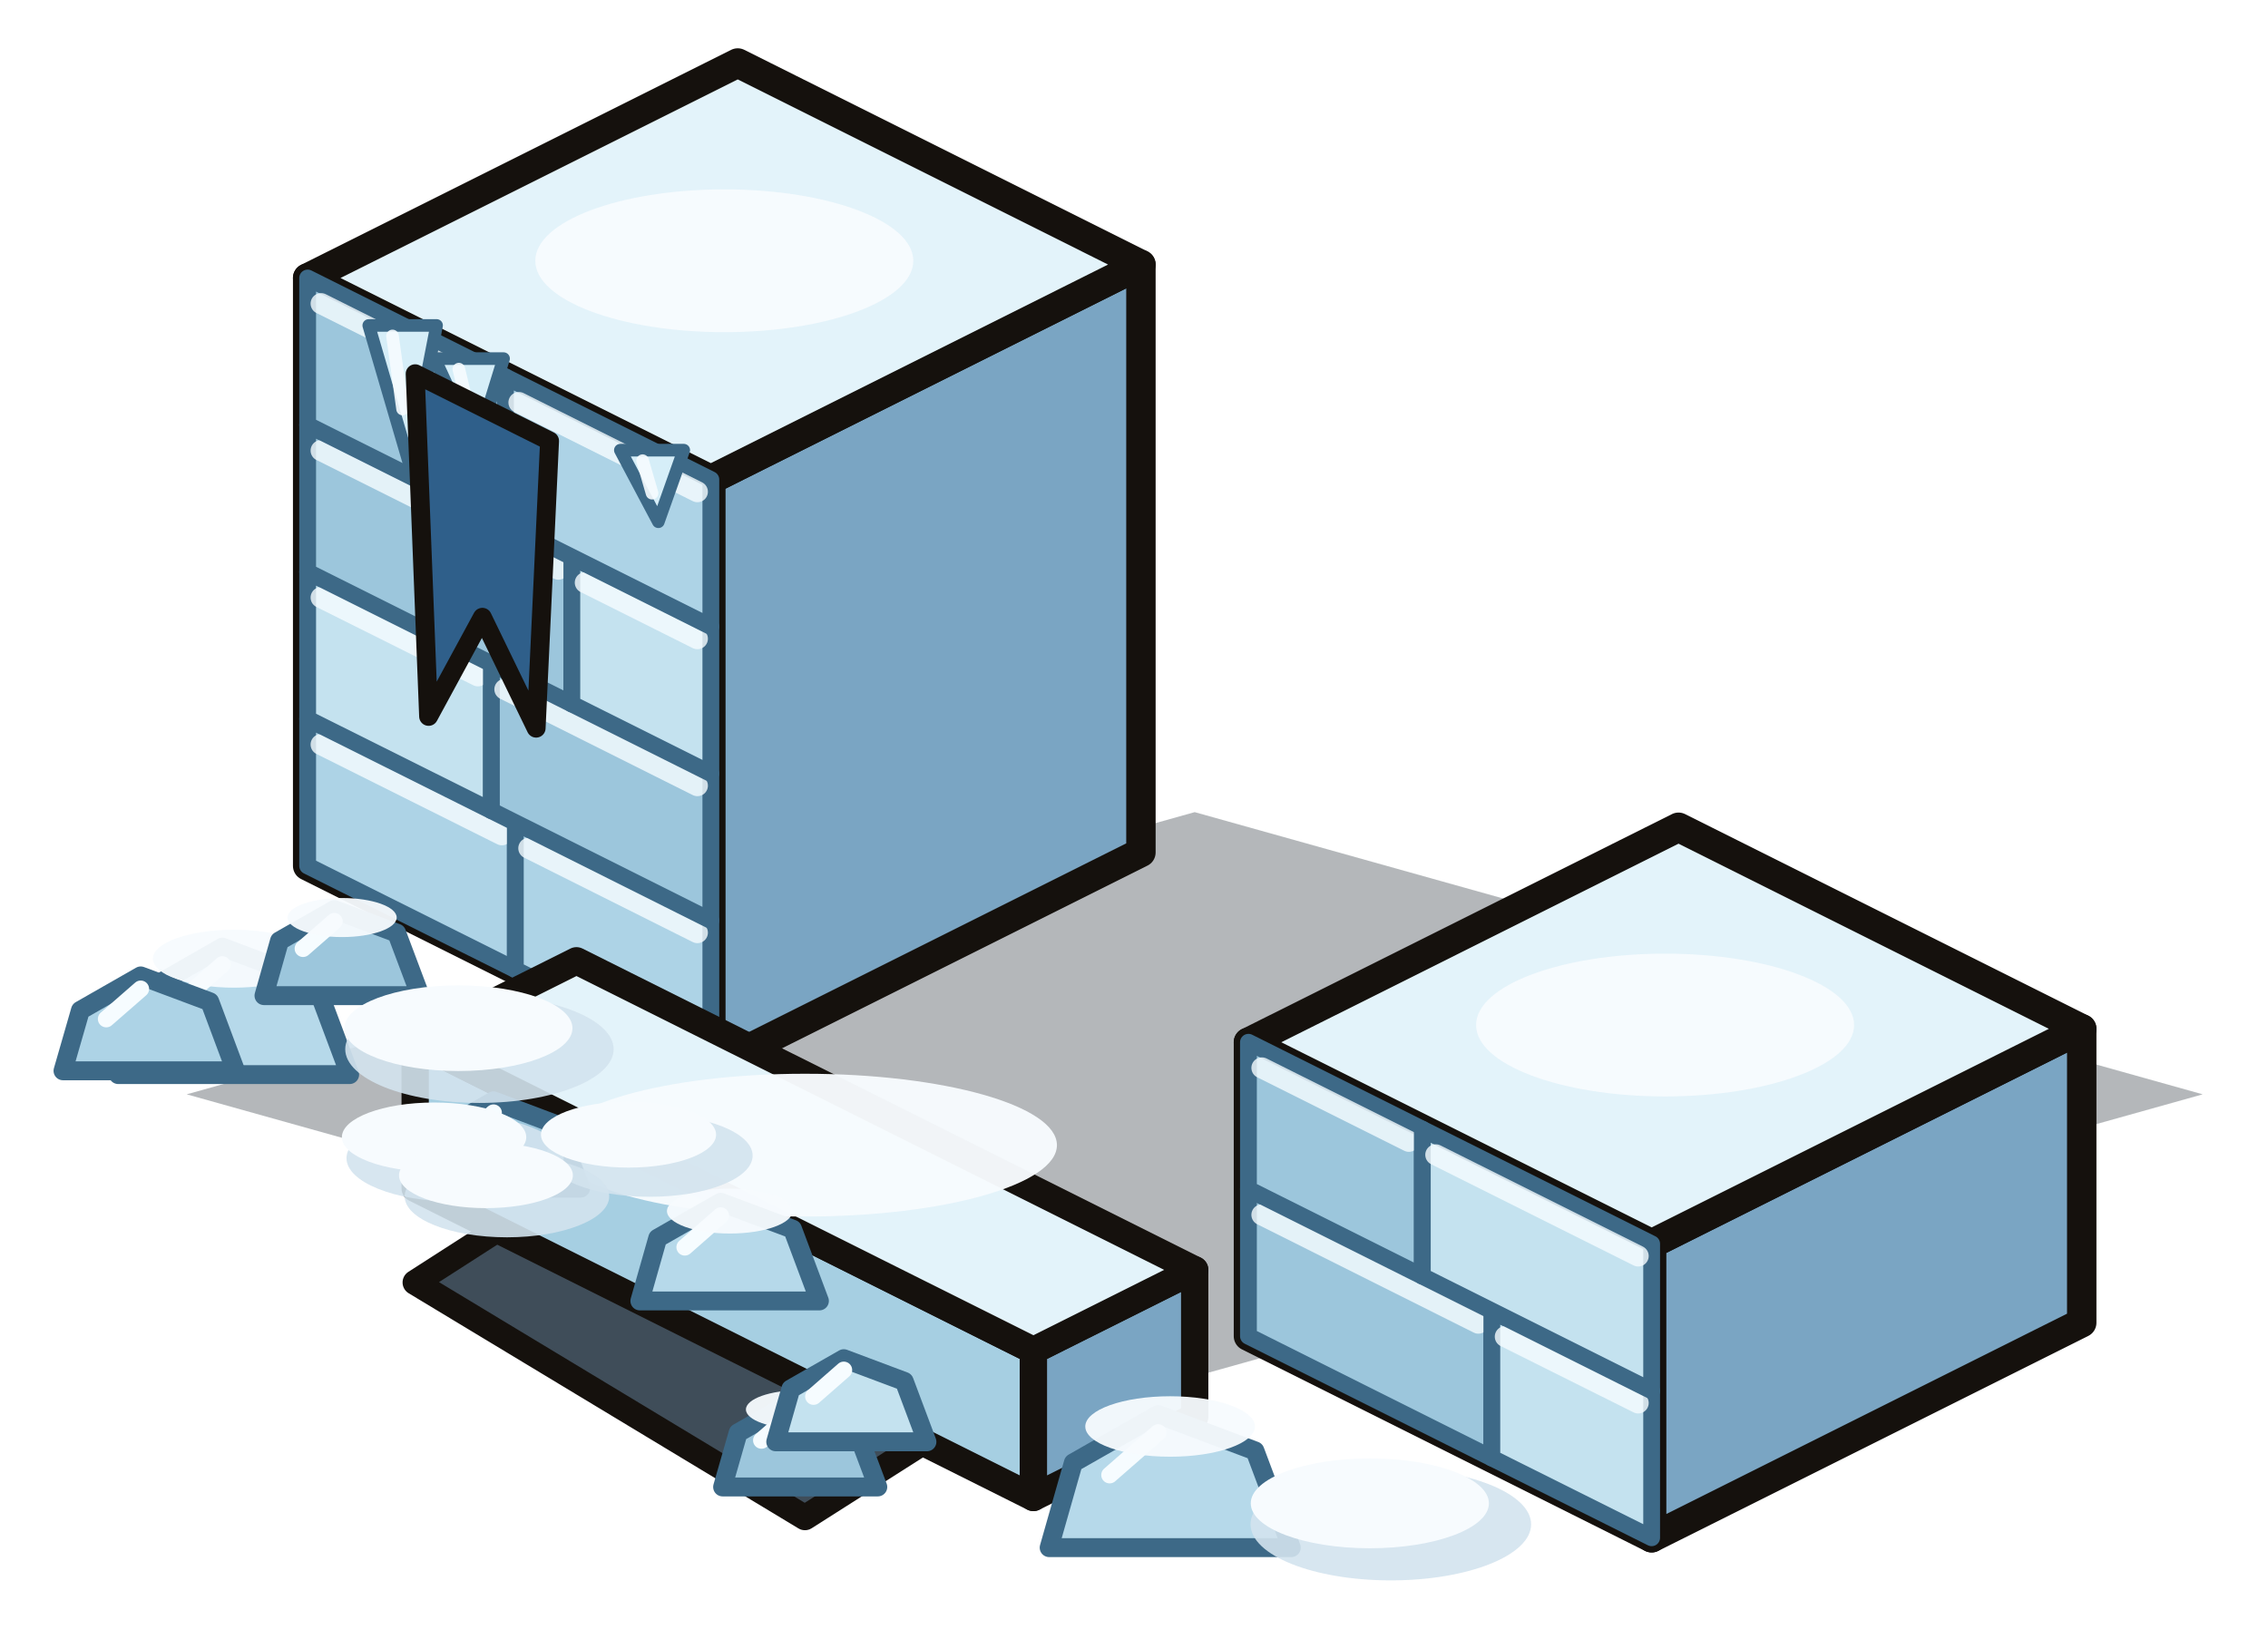
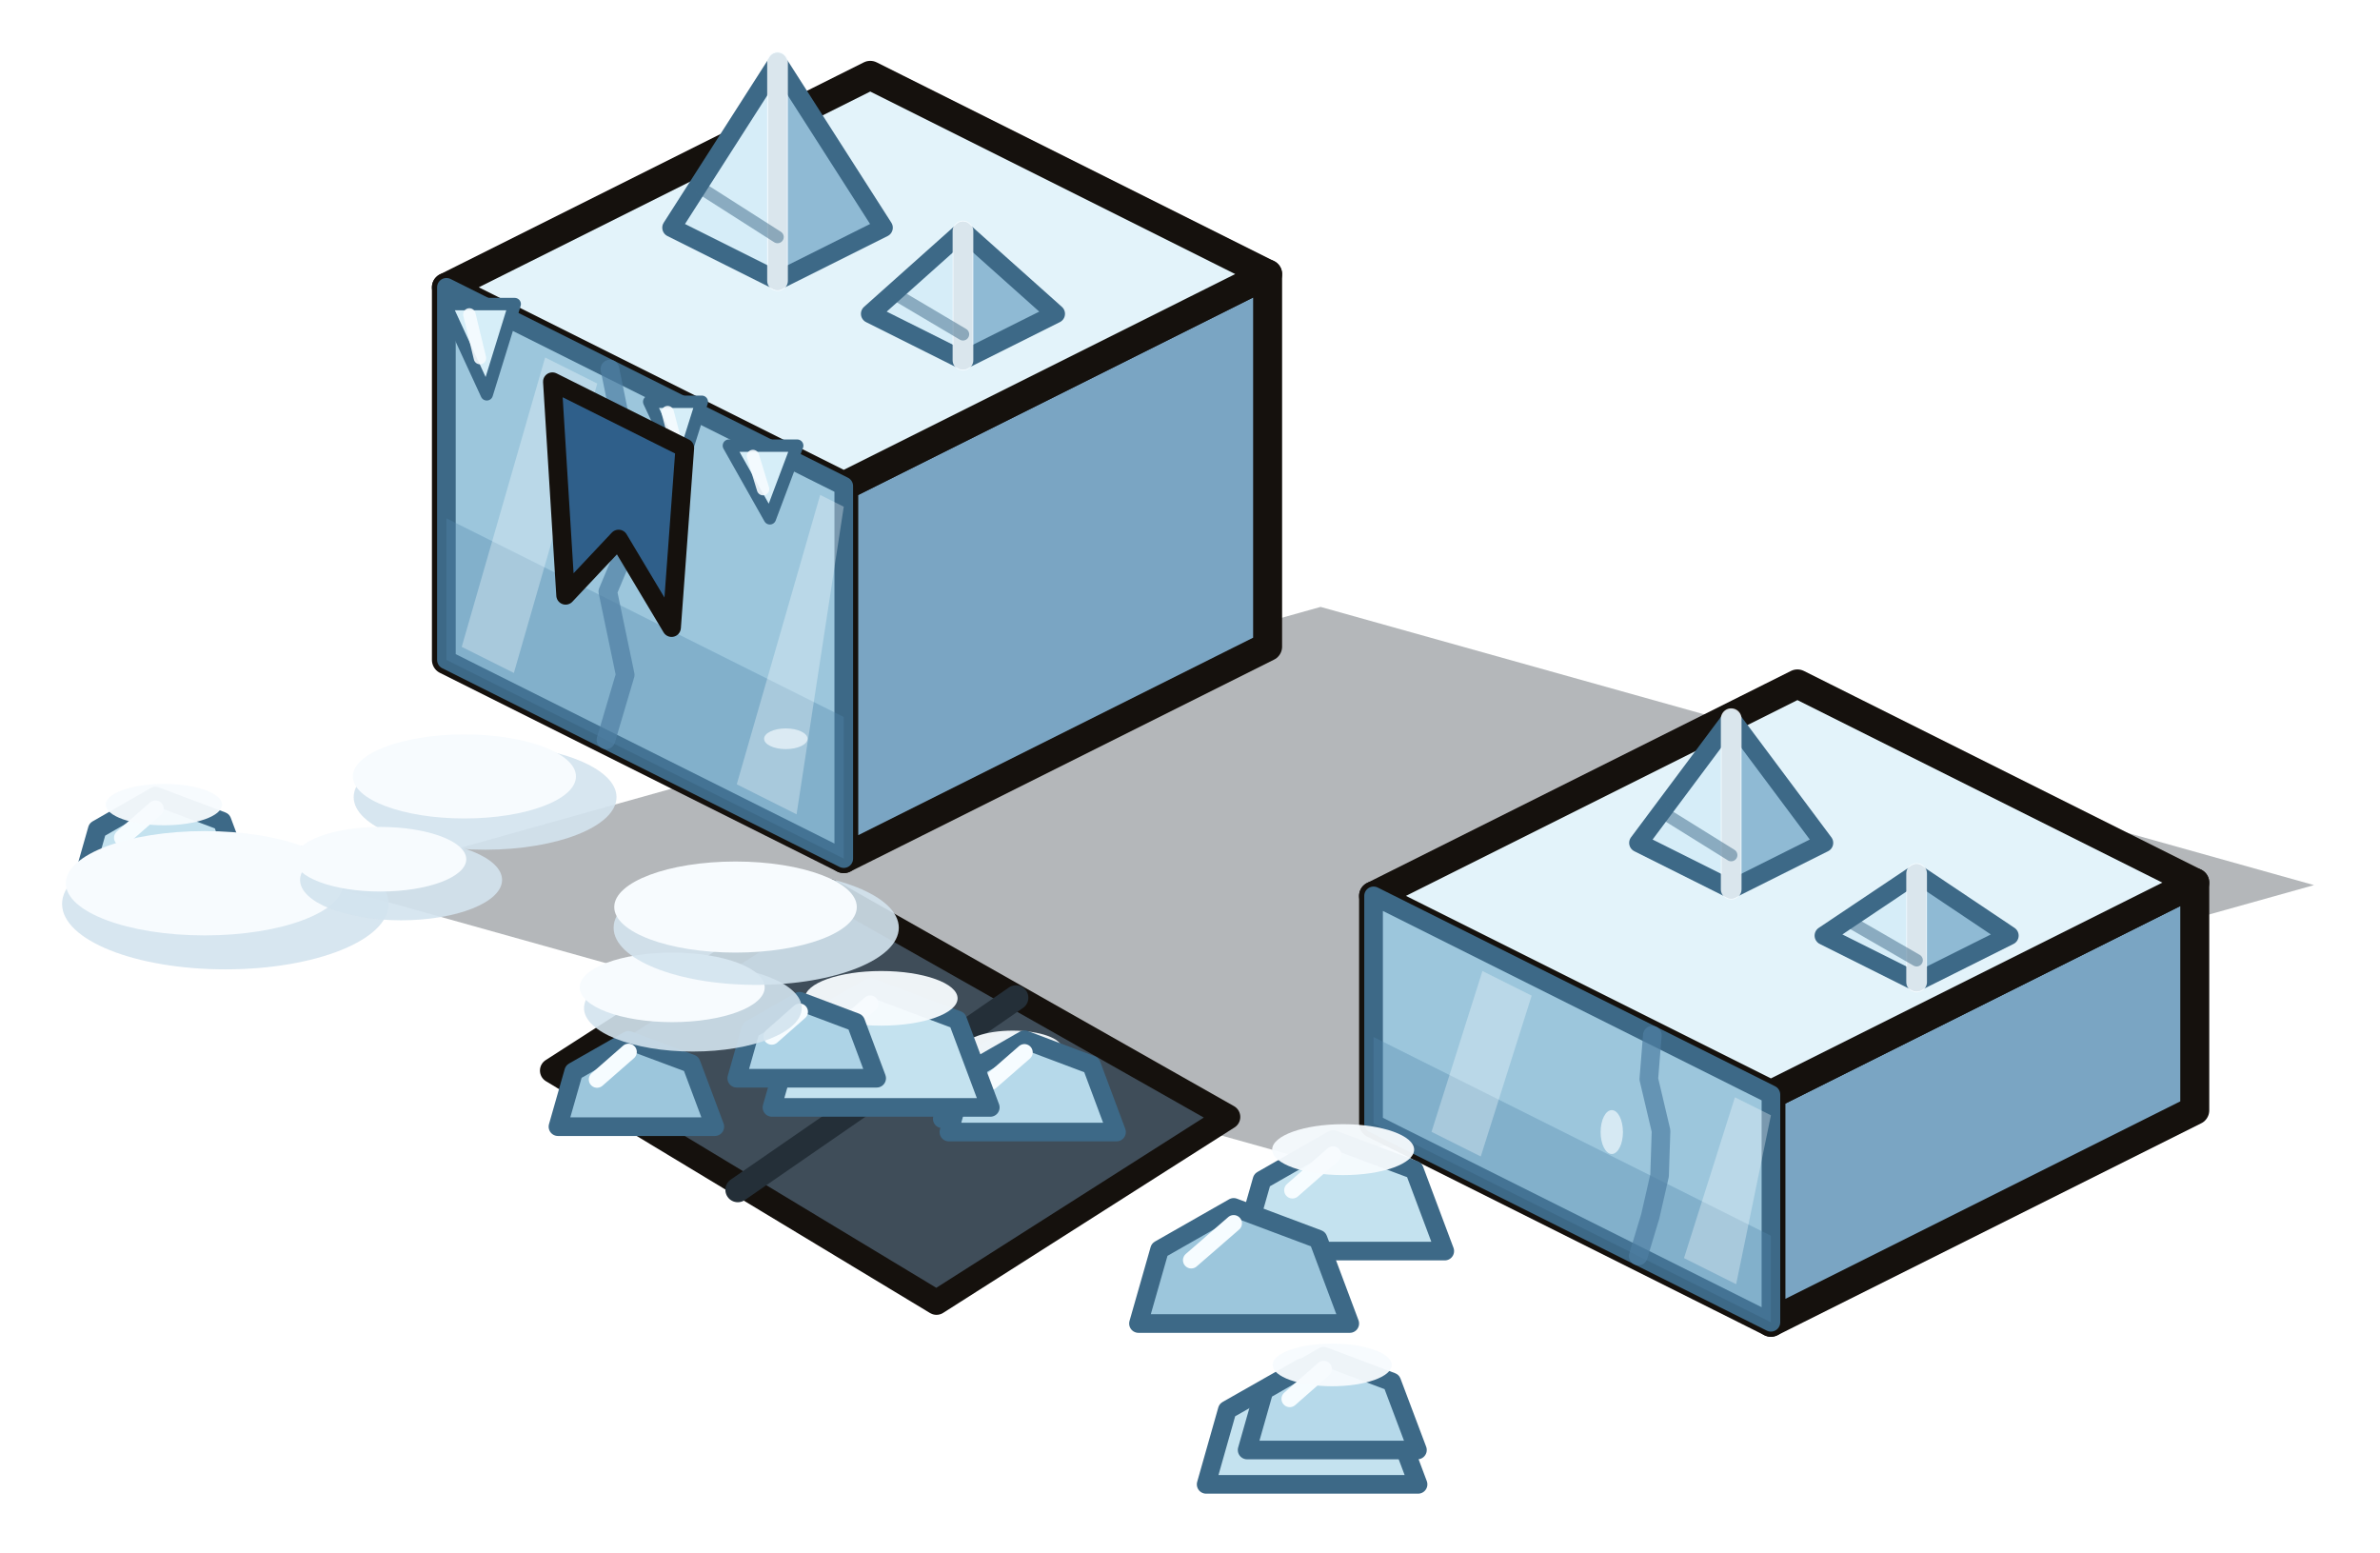
- <svg xmlns="http://www.w3.org/2000/svg" width="216" height="157" viewBox="-56.89 -52.12 108 78.5">
+ <svg xmlns="http://www.w3.org/2000/svg" width="230" height="150" viewBox="-63.81 -42.76 115 75">
  <polygon points="0,-13.44 48,0 0,13.44 -48,0" fill="#27323a" opacity="0.35" />
-   <polygon points="-42.24,-10.88 -23.04,-1.28 -23.04,-29.28 -42.24,-38.88" fill="#a6cfe2" stroke="#15110d" stroke-width="1.4" stroke-linejoin="round" />
-   <polygon points="-23.04,-1.28 -2.56,-11.52 -2.56,-39.52 -23.04,-29.28" fill="#7aa5c3" stroke="#15110d" stroke-width="1.4" stroke-linejoin="round" />
-   <polygon points="-21.76,-49.12 -2.56,-39.52 -23.04,-29.28 -42.24,-38.88" fill="#e3f3fa" stroke="#15110d" stroke-width="1.4" stroke-linejoin="round" />
-   <polygon points="-42.24,-10.88 -32.35,-5.94 -32.35,-12.94 -42.24,-17.88" fill="#add3e6" stroke="#3d6987" stroke-width="0.8" stroke-linejoin="round" />
-   <polyline points="-41.6,-16.66 -32.99,-12.36" fill="none" stroke="#f6fcff" stroke-width="1.0" stroke-linecap="round" stroke-linejoin="round" opacity="0.8" />
-   <polygon points="-32.35,-5.94 -23.04,-1.28 -23.04,-8.28 -32.35,-12.94" fill="#add3e6" stroke="#3d6987" stroke-width="0.8" stroke-linejoin="round" />
-   <polyline points="-31.71,-11.72 -23.68,-7.7" fill="none" stroke="#f6fcff" stroke-width="1.0" stroke-linecap="round" stroke-linejoin="round" opacity="0.8" />
-   <polygon points="-42.24,-17.88 -33.49,-13.51 -33.49,-20.51 -42.24,-24.88" fill="#c4e2ef" stroke="#3d6987" stroke-width="0.8" stroke-linejoin="round" />
-   <polyline points="-41.6,-23.66 -34.13,-19.93" fill="none" stroke="#f6fcff" stroke-width="1.0" stroke-linecap="round" stroke-linejoin="round" opacity="0.8" />
-   <polygon points="-33.49,-13.51 -23.04,-8.28 -23.04,-15.28 -33.49,-20.51" fill="#9cc6dc" stroke="#3d6987" stroke-width="0.8" stroke-linejoin="round" />
-   <polyline points="-32.85,-19.29 -23.68,-14.7" fill="none" stroke="#f6fcff" stroke-width="1.0" stroke-linecap="round" stroke-linejoin="round" opacity="0.8" />
-   <polygon points="-42.24,-24.88 -29.66,-18.59 -29.66,-25.59 -42.24,-31.88" fill="#9cc6dc" stroke="#3d6987" stroke-width="0.8" stroke-linejoin="round" />
-   <polyline points="-41.6,-30.66 -30.3,-25.01" fill="none" stroke="#f6fcff" stroke-width="1.0" stroke-linecap="round" stroke-linejoin="round" opacity="0.8" />
-   <polygon points="-29.66,-18.59 -23.04,-15.28 -23.04,-22.28 -29.66,-25.59" fill="#c4e2ef" stroke="#3d6987" stroke-width="0.8" stroke-linejoin="round" />
-   <polyline points="-29.02,-24.37 -23.68,-21.7" fill="none" stroke="#f6fcff" stroke-width="1.0" stroke-linecap="round" stroke-linejoin="round" opacity="0.8" />
-   <polygon points="-42.24,-31.88 -32.82,-27.17 -32.82,-34.17 -42.24,-38.88" fill="#9cc6dc" stroke="#3d6987" stroke-width="0.8" stroke-linejoin="round" />
-   <polyline points="-41.6,-37.66 -33.46,-33.59" fill="none" stroke="#f6fcff" stroke-width="1.0" stroke-linecap="round" stroke-linejoin="round" opacity="0.8" />
-   <polygon points="-32.82,-27.17 -23.04,-22.28 -23.04,-29.28 -32.82,-34.17" fill="#add3e6" stroke="#3d6987" stroke-width="0.8" stroke-linejoin="round" />
-   <polyline points="-32.18,-32.95 -23.68,-28.7" fill="none" stroke="#f6fcff" stroke-width="1.0" stroke-linecap="round" stroke-linejoin="round" opacity="0.8" />
-   <ellipse cx="-22.4" cy="-39.7" rx="9" ry="3.4" fill="#f7fbfe" opacity="0.97" />
-   <polygon points="-39.33,-36.62 -36.1,-36.62 -37.39,-29.99" fill="#d6eef8" stroke="#3d6987" stroke-width="0.6" stroke-linejoin="round" />
-   <polyline points="-38.2,-36.12 -37.72,-32.64" fill="none" stroke="#f6fcff" stroke-width="0.6" stroke-linecap="round" stroke-linejoin="round" opacity="0.9" />
-   <polygon points="-36.19,-35.04 -32.91,-35.04 -34.22,-30.79" fill="#d6eef8" stroke="#3d6987" stroke-width="0.6" stroke-linejoin="round" />
-   <polyline points="-35.04,-34.54 -34.55,-32.49" fill="none" stroke="#f6fcff" stroke-width="0.6" stroke-linecap="round" stroke-linejoin="round" opacity="0.9" />
-   <polygon points="-27.35,-30.68 -24.33,-30.68 -25.54,-27.27" fill="#d6eef8" stroke="#3d6987" stroke-width="0.6" stroke-linejoin="round" />
-   <polyline points="-26.29,-30.18 -25.84,-28.63" fill="none" stroke="#f6fcff" stroke-width="0.6" stroke-linecap="round" stroke-linejoin="round" opacity="0.9" />
-   <polygon points="2.56,11.52 21.76,21.12 21.76,7.12 2.56,-2.48" fill="#a6cfe2" stroke="#15110d" stroke-width="1.4" stroke-linejoin="round" />
-   <polygon points="21.76,21.12 42.24,10.88 42.24,-3.12 21.76,7.12" fill="#7aa5c3" stroke="#15110d" stroke-width="1.4" stroke-linejoin="round" />
-   <polygon points="23.04,-12.72 42.24,-3.12 21.76,7.12 2.56,-2.48" fill="#e3f3fa" stroke="#15110d" stroke-width="1.4" stroke-linejoin="round" />
-   <polygon points="2.56,11.52 14.15,17.32 14.15,10.32 2.56,4.52" fill="#9cc6dc" stroke="#3d6987" stroke-width="0.8" stroke-linejoin="round" />
-   <polyline points="3.2,5.74 13.51,10.9" fill="none" stroke="#f6fcff" stroke-width="1.0" stroke-linecap="round" stroke-linejoin="round" opacity="0.8" />
-   <polygon points="14.15,17.32 21.76,21.12 21.76,14.12 14.15,10.32" fill="#c4e2ef" stroke="#3d6987" stroke-width="0.8" stroke-linejoin="round" />
-   <polyline points="14.79,11.54 21.12,14.7" fill="none" stroke="#f6fcff" stroke-width="1.0" stroke-linecap="round" stroke-linejoin="round" opacity="0.8" />
-   <polygon points="2.56,4.52 10.84,8.66 10.84,1.66 2.56,-2.48" fill="#9cc6dc" stroke="#3d6987" stroke-width="0.8" stroke-linejoin="round" />
-   <polyline points="3.2,-1.26 10.2,2.24" fill="none" stroke="#f6fcff" stroke-width="1.0" stroke-linecap="round" stroke-linejoin="round" opacity="0.8" />
-   <polygon points="10.84,8.66 21.76,14.12 21.76,7.12 10.84,1.66" fill="#c4e2ef" stroke="#3d6987" stroke-width="0.8" stroke-linejoin="round" />
-   <polyline points="11.48,2.88 21.12,7.7" fill="none" stroke="#f6fcff" stroke-width="1.0" stroke-linecap="round" stroke-linejoin="round" opacity="0.8" />
-   <ellipse cx="22.4" cy="-3.3" rx="9" ry="3.4" fill="#f7fbfe" opacity="0.97" />
+   <polygon points="-42.24,-10.88 -23.04,-1.28 -23.04,-19.28 -42.24,-28.88" fill="#a6cfe2" stroke="#15110d" stroke-width="1.4" stroke-linejoin="round" />
+   <polygon points="-23.04,-1.28 -2.56,-11.52 -2.56,-29.52 -23.04,-19.28" fill="#7aa5c3" stroke="#15110d" stroke-width="1.4" stroke-linejoin="round" />
+   <polygon points="-21.76,-39.12 -2.56,-29.52 -23.04,-19.28 -42.24,-28.88" fill="#e3f3fa" stroke="#15110d" stroke-width="1.4" stroke-linejoin="round" />
+   <polygon points="-42.24,-10.88 -23.04,-1.28 -23.04,-19.28 -42.24,-28.88" fill="#9cc6dc" stroke="#3d6987" stroke-width="0.9" stroke-linejoin="round" />
+   <polygon points="-42.24,-10.88 -23.04,-1.28 -23.04,-8.12 -42.24,-17.72" fill="#4f86ad" opacity="0.35" />
+   <polygon points="-37.47,-25.49 -34.95,-24.23 -38.98,-10.25 -41.5,-11.51" fill="#f6fcff" opacity="0.33" />
+   <polygon points="-24.18,-18.85 -23.04,-18.28 -25.32,-3.42 -28.21,-4.87" fill="#f6fcff" opacity="0.33" />
+   <polyline points="-34.53,-7.02 -33.6,-10.16 -34.44,-14.18 -33.19,-17.15 -33.52,-20.92 -34.34,-24.93" fill="none" stroke="#4f7fa3" stroke-width="0.9" stroke-linecap="round" stroke-linejoin="round" opacity="0.7" />
+   <ellipse cx="-25.84" cy="-7.07" rx="1.05" ry="0.5" fill="#f6fcff" opacity="0.65" />
+   <polygon points="-31.36,-31.76 -26.24,-29.2 -26.24,-39.76" fill="#d6edf8" stroke="#3d6987" stroke-width="0.9" stroke-linejoin="round" />
+   <polygon points="-26.24,-29.2 -21.12,-31.76 -26.24,-39.76" fill="#8fbad4" stroke="#3d6987" stroke-width="0.9" stroke-linejoin="round" />
+   <polyline points="-26.24,-29.2 -26.24,-39.76" fill="none" stroke="#f6fcff" stroke-width="1.0" stroke-linecap="round" stroke-linejoin="round" opacity="0.85" />
+   <polyline points="-30.08,-33.76 -26.24,-31.31" fill="none" stroke="#3d6987" stroke-width="0.6" stroke-linecap="round" stroke-linejoin="round" opacity="0.5" />
+   <polygon points="-21.76,-27.6 -17.28,-25.36 -17.28,-31.6" fill="#d6edf8" stroke="#3d6987" stroke-width="0.9" stroke-linejoin="round" />
+   <polygon points="-17.28,-25.36 -12.8,-27.6 -17.28,-31.6" fill="#8fbad4" stroke="#3d6987" stroke-width="0.9" stroke-linejoin="round" />
+   <polyline points="-17.28,-25.36 -17.28,-31.6" fill="none" stroke="#f6fcff" stroke-width="1.0" stroke-linecap="round" stroke-linejoin="round" opacity="0.85" />
+   <polyline points="-20.64,-28.6 -17.28,-26.61" fill="none" stroke="#3d6987" stroke-width="0.6" stroke-linecap="round" stroke-linejoin="round" opacity="0.5" />
+   <polygon points="-42.3,-28.07 -38.94,-28.07 -40.29,-23.71" fill="#d6eef8" stroke="#3d6987" stroke-width="0.6" stroke-linejoin="round" />
+   <polyline points="-41.13,-27.57 -40.62,-25.46" fill="none" stroke="#f6fcff" stroke-width="0.6" stroke-linecap="round" stroke-linejoin="round" opacity="0.9" />
+   <polygon points="-32.44,-23.35 -29.9,-23.35 -30.92,-20.12" fill="#d6eef8" stroke="#3d6987" stroke-width="0.6" stroke-linejoin="round" />
+   <polyline points="-31.55,-22.85 -31.17,-21.41" fill="none" stroke="#f6fcff" stroke-width="0.6" stroke-linecap="round" stroke-linejoin="round" opacity="0.9" />
+   <polygon points="-28.59,-21.23 -25.29,-21.23 -26.61,-17.72" fill="#d6eef8" stroke="#3d6987" stroke-width="0.6" stroke-linejoin="round" />
+   <polyline points="-27.43,-20.73 -26.94,-19.13" fill="none" stroke="#f6fcff" stroke-width="0.6" stroke-linecap="round" stroke-linejoin="round" opacity="0.9" />
+   <polygon points="2.56,11.52 21.76,21.12 21.76,10.12 2.56,0.52" fill="#a6cfe2" stroke="#15110d" stroke-width="1.4" stroke-linejoin="round" />
+   <polygon points="21.76,21.12 42.24,10.88 42.24,-0.12 21.76,10.12" fill="#7aa5c3" stroke="#15110d" stroke-width="1.4" stroke-linejoin="round" />
+   <polygon points="23.04,-9.72 42.24,-0.12 21.76,10.12 2.56,0.52" fill="#e3f3fa" stroke="#15110d" stroke-width="1.4" stroke-linejoin="round" />
+   <polygon points="2.56,11.52 21.76,21.12 21.76,10.12 2.56,0.52" fill="#9cc6dc" stroke="#3d6987" stroke-width="0.9" stroke-linejoin="round" />
+   <polygon points="2.56,11.52 21.76,21.12 21.76,16.94 2.56,7.34" fill="#4f86ad" opacity="0.35" />
+   <polygon points="7.82,4.15 10.2,5.34 7.74,13.11 5.36,11.92" fill="#f6fcff" opacity="0.33" />
+   <polygon points="20.02,10.25 21.76,11.12 20.08,19.28 17.56,18.02" fill="#f6fcff" opacity="0.33" />
+   <polyline points="15.35,17.92 15.93,16 16.38,14.03 16.45,11.87 15.86,9.37 16.03,7.25" fill="none" stroke="#4f7fa3" stroke-width="0.9" stroke-linecap="round" stroke-linejoin="round" opacity="0.7" />
+   <ellipse cx="14.07" cy="11.93" rx="0.54" ry="1.06" fill="#f6fcff" opacity="0.65" />
+   <polygon points="15.36,-2.04 19.84,0.2 19.84,-8.04" fill="#d6edf8" stroke="#3d6987" stroke-width="0.9" stroke-linejoin="round" />
+   <polygon points="19.84,0.2 24.32,-2.04 19.84,-8.04" fill="#8fbad4" stroke="#3d6987" stroke-width="0.9" stroke-linejoin="round" />
+   <polyline points="19.84,0.2 19.84,-8.04" fill="none" stroke="#f6fcff" stroke-width="1.0" stroke-linecap="round" stroke-linejoin="round" opacity="0.85" />
+   <polyline points="16.48,-3.54 19.84,-1.45" fill="none" stroke="#3d6987" stroke-width="0.6" stroke-linecap="round" stroke-linejoin="round" opacity="0.5" />
+   <polygon points="24.32,2.44 28.8,4.68 28.8,-0.56" fill="#d6edf8" stroke="#3d6987" stroke-width="0.9" stroke-linejoin="round" />
+   <polygon points="28.8,4.68 33.28,2.44 28.8,-0.56" fill="#8fbad4" stroke="#3d6987" stroke-width="0.9" stroke-linejoin="round" />
+   <polyline points="28.8,4.68 28.8,-0.56" fill="none" stroke="#f6fcff" stroke-width="1.0" stroke-linecap="round" stroke-linejoin="round" opacity="0.85" />
+   <polyline points="25.44,1.69 28.8,3.63" fill="none" stroke="#3d6987" stroke-width="0.6" stroke-linecap="round" stroke-linejoin="round" opacity="0.5" />
  <polygon points="-23.68,0.32 -4.48,11.2 -18.56,20.16 -37.12,8.96" fill="#3f4d59" stroke="#15110d" stroke-width="1.2" stroke-linejoin="round" />
-   <polygon points="-37.12,4.48 -7.68,19.2 -7.68,12.2 -37.12,-2.52" fill="#a6cfe2" stroke="#15110d" stroke-width="1.3" stroke-linejoin="round" />
-   <polygon points="-7.68,19.2 0,15.36 0,8.36 -7.68,12.2" fill="#7aa5c3" stroke="#15110d" stroke-width="1.3" stroke-linejoin="round" />
-   <polygon points="-29.44,-6.36 0,8.36 -7.68,12.2 -37.12,-2.52" fill="#e3f3fa" stroke="#15110d" stroke-width="1.3" stroke-linejoin="round" />
-   <ellipse cx="-18.56" cy="2.42" rx="12" ry="3.4" fill="#f7fbfe" opacity="0.97" />
-   <polygon points="-26.42,9.84 -25.57,6.85 -22.57,5.14 -19.15,6.42 -17.87,9.84" fill="#b6d9ea" stroke="#3d6987" stroke-width="0.9" stroke-linejoin="round" />
-   <polyline points="-24.28,7.28 -22.57,5.78" fill="none" stroke="#f6fcff" stroke-width="0.8" stroke-linecap="round" stroke-linejoin="round" />
-   <ellipse cx="-22.14" cy="5.56" rx="2.99" ry="1.07" fill="#f7fbfe" opacity="0.95" />
-   <polygon points="-6.93,21.59 -5.78,17.55 -1.74,15.25 2.87,16.98 4.6,21.59" fill="#b6d9ea" stroke="#3d6987" stroke-width="0.9" stroke-linejoin="round" />
-   <polyline points="-4.05,18.13 -1.74,16.11" fill="none" stroke="#f6fcff" stroke-width="0.8" stroke-linecap="round" stroke-linejoin="round" />
-   <ellipse cx="-1.17" cy="15.82" rx="4.04" ry="1.44" fill="#f7fbfe" opacity="0.95" />
-   <polygon points="-36.79,4.47 -36.04,1.82 -33.39,0.31 -30.37,1.45 -29.24,4.47" fill="#9cc6dc" stroke="#3d6987" stroke-width="0.9" stroke-linejoin="round" />
-   <polyline points="-34.9,2.2 -33.39,0.88" fill="none" stroke="#f6fcff" stroke-width="0.8" stroke-linecap="round" stroke-linejoin="round" />
-   <polygon points="-51.26,-0.94 -50.16,-4.8 -46.3,-7.01 -41.89,-5.35 -40.24,-0.94" fill="#b6d9ea" stroke="#3d6987" stroke-width="0.9" stroke-linejoin="round" />
-   <polyline points="-48.5,-4.25 -46.3,-6.18" fill="none" stroke="#f6fcff" stroke-width="0.8" stroke-linecap="round" stroke-linejoin="round" />
-   <ellipse cx="-45.75" cy="-6.46" rx="3.86" ry="1.38" fill="#f7fbfe" opacity="0.95" />
-   <polygon points="-22.48,18.7 -21.74,16.12 -19.15,14.64 -16.2,15.75 -15.09,18.7" fill="#9cc6dc" stroke="#3d6987" stroke-width="0.9" stroke-linejoin="round" />
-   <polyline points="-20.63,16.48 -19.15,15.19" fill="none" stroke="#f6fcff" stroke-width="0.8" stroke-linecap="round" stroke-linejoin="round" />
-   <ellipse cx="-18.78" cy="15.01" rx="2.59" ry="0.92" fill="#f7fbfe" opacity="0.95" />
-   <polygon points="-44.32,-4.7 -43.58,-7.31 -40.97,-8.8 -38,-7.68 -36.88,-4.7" fill="#9cc6dc" stroke="#3d6987" stroke-width="0.9" stroke-linejoin="round" />
-   <polyline points="-42.46,-6.94 -40.97,-8.24" fill="none" stroke="#f6fcff" stroke-width="0.8" stroke-linecap="round" stroke-linejoin="round" />
-   <ellipse cx="-40.6" cy="-8.42" rx="2.6" ry="0.93" fill="#f7fbfe" opacity="0.95" />
-   <polygon points="-53.89,-1.12 -53.06,-4 -50.19,-5.64 -46.9,-4.41 -45.67,-1.12" fill="#add3e6" stroke="#3d6987" stroke-width="0.9" stroke-linejoin="round" />
-   <polyline points="-51.83,-3.59 -50.19,-5.02" fill="none" stroke="#f6fcff" stroke-width="0.8" stroke-linecap="round" stroke-linejoin="round" />
-   <polygon points="-19.95,16.55 -19.23,14.03 -16.71,12.59 -13.83,13.67 -12.75,16.55" fill="#c4e2ef" stroke="#3d6987" stroke-width="0.9" stroke-linejoin="round" />
-   <polyline points="-18.15,14.39 -16.71,13.13" fill="none" stroke="#f6fcff" stroke-width="0.8" stroke-linecap="round" stroke-linejoin="round" />
-   <ellipse cx="-35.22" cy="3.04" rx="5.17" ry="2.07" fill="#d3e3ee" opacity="0.9" />
-   <ellipse cx="-36.22" cy="2.04" rx="4.39" ry="1.65" fill="#f7fbfe" />
-   <ellipse cx="9.34" cy="20.48" rx="6.68" ry="2.67" fill="#d3e3ee" opacity="0.9" />
-   <ellipse cx="8.34" cy="19.48" rx="5.67" ry="2.14" fill="#f7fbfe" />
-   <ellipse cx="-25.96" cy="2.92" rx="4.91" ry="1.96" fill="#d3e3ee" opacity="0.9" />
-   <ellipse cx="-26.96" cy="1.92" rx="4.17" ry="1.57" fill="#f7fbfe" />
-   <ellipse cx="-32.75" cy="4.86" rx="4.87" ry="1.95" fill="#d3e3ee" opacity="0.9" />
-   <ellipse cx="-33.75" cy="3.86" rx="4.14" ry="1.56" fill="#f7fbfe" />
-   <ellipse cx="-34.06" cy="-2.15" rx="6.39" ry="2.56" fill="#d3e3ee" opacity="0.9" />
-   <ellipse cx="-35.06" cy="-3.15" rx="5.43" ry="2.04" fill="#f7fbfe" />
-   <polygon points="-37.12,-34.32 -30.72,-31.12 -31.36,-17.44 -33.92,-22.72 -36.48,-18" fill="#2f5f8a" stroke="#15110d" stroke-width="0.9" stroke-linejoin="round" />
+   <polyline points="-14.72,5.44 -28.16,14.72" fill="none" stroke="#242f38" stroke-width="1.2" stroke-linecap="round" stroke-linejoin="round" />
+   <polygon points="-18.28,11.29 -17.6,8.9 -15.22,7.54 -12.5,8.56 -11.48,11.29" fill="#add3e6" stroke="#3d6987" stroke-width="0.9" stroke-linejoin="round" />
+   <polyline points="-16.58,9.25 -15.22,8.05" fill="none" stroke="#f6fcff" stroke-width="0.8" stroke-linecap="round" stroke-linejoin="round" />
+   <ellipse cx="-14.88" cy="7.88" rx="2.38" ry="0.85" fill="#f7fbfe" opacity="0.95" />
+   <polygon points="-17.96,11.93 -17.15,9.1 -14.31,7.47 -11.07,8.69 -9.86,11.93" fill="#b6d9ea" stroke="#3d6987" stroke-width="0.9" stroke-linejoin="round" />
+   <polyline points="-15.94,9.5 -14.31,8.08" fill="none" stroke="#f6fcff" stroke-width="0.8" stroke-linecap="round" stroke-linejoin="round" />
+   <polygon points="-3.81,17.68 -2.83,14.25 0.6,12.29 4.53,13.76 6,17.68" fill="#c4e2ef" stroke="#3d6987" stroke-width="0.9" stroke-linejoin="round" />
+   <polyline points="-1.36,14.74 0.6,13.02" fill="none" stroke="#f6fcff" stroke-width="0.8" stroke-linecap="round" stroke-linejoin="round" />
+   <ellipse cx="1.09" cy="12.78" rx="3.43" ry="1.23" fill="#f7fbfe" opacity="0.95" />
+   <polygon points="-26.51,10.74 -25.45,7.05 -21.76,4.94 -17.54,6.52 -15.96,10.74" fill="#c4e2ef" stroke="#3d6987" stroke-width="0.9" stroke-linejoin="round" />
+   <polyline points="-23.87,7.58 -21.76,5.73" fill="none" stroke="#f6fcff" stroke-width="0.8" stroke-linecap="round" stroke-linejoin="round" />
+   <ellipse cx="-21.23" cy="5.47" rx="3.69" ry="1.32" fill="#f7fbfe" opacity="0.95" />
+   <polygon points="-5.53,28.95 -4.51,25.36 -0.92,23.32 3.17,24.85 4.71,28.95" fill="#c4e2ef" stroke="#3d6987" stroke-width="0.9" stroke-linejoin="round" />
+   <polyline points="-2.97,25.88 -0.92,24.08" fill="none" stroke="#f6fcff" stroke-width="0.8" stroke-linecap="round" stroke-linejoin="round" />
+   <polygon points="-59.91,0.12 -59.11,-2.69 -56.3,-4.3 -53.08,-3.09 -51.88,0.12" fill="#c4e2ef" stroke="#3d6987" stroke-width="0.9" stroke-linejoin="round" />
+   <polyline points="-57.9,-2.29 -56.3,-3.69" fill="none" stroke="#f6fcff" stroke-width="0.8" stroke-linecap="round" stroke-linejoin="round" />
+   <ellipse cx="-55.89" cy="-3.89" rx="2.81" ry="1" fill="#f7fbfe" opacity="0.95" />
+   <polygon points="-3.55,27.29 -2.73,24.41 0.15,22.76 3.44,24 4.68,27.29" fill="#b6d9ea" stroke="#3d6987" stroke-width="0.9" stroke-linejoin="round" />
+   <polyline points="-1.49,24.82 0.15,23.38" fill="none" stroke="#f6fcff" stroke-width="0.8" stroke-linecap="round" stroke-linejoin="round" />
+   <ellipse cx="0.56" cy="23.18" rx="2.88" ry="1.03" fill="#f7fbfe" opacity="0.95" />
+   <polygon points="-36.85,11.67 -36.09,9.01 -33.44,7.5 -30.41,8.63 -29.27,11.67" fill="#9cc6dc" stroke="#3d6987" stroke-width="0.9" stroke-linejoin="round" />
+   <polyline points="-34.96,9.39 -33.44,8.06" fill="none" stroke="#f6fcff" stroke-width="0.8" stroke-linecap="round" stroke-linejoin="round" />
+   <polygon points="-8.8,21.18 -7.78,17.61 -4.2,15.57 -0.12,17.1 1.41,21.18" fill="#9cc6dc" stroke="#3d6987" stroke-width="0.9" stroke-linejoin="round" />
+   <polyline points="-6.25,18.12 -4.2,16.34" fill="none" stroke="#f6fcff" stroke-width="0.8" stroke-linecap="round" stroke-linejoin="round" />
+   <polygon points="-28.21,9.33 -27.54,6.97 -25.17,5.61 -22.46,6.63 -21.45,9.33" fill="#add3e6" stroke="#3d6987" stroke-width="0.9" stroke-linejoin="round" />
+   <polyline points="-26.52,7.31 -25.17,6.12" fill="none" stroke="#f6fcff" stroke-width="0.8" stroke-linecap="round" stroke-linejoin="round" />
+   <ellipse cx="-40.37" cy="-4.25" rx="6.35" ry="2.54" fill="#d3e3ee" opacity="0.9" />
+   <ellipse cx="-41.37" cy="-5.25" rx="5.39" ry="2.03" fill="#f7fbfe" />
+   <ellipse cx="-30.33" cy="5.94" rx="5.26" ry="2.1" fill="#d3e3ee" opacity="0.9" />
+   <ellipse cx="-31.33" cy="4.94" rx="4.47" ry="1.68" fill="#f7fbfe" />
+   <ellipse cx="-27.27" cy="2.06" rx="6.89" ry="2.76" fill="#d3e3ee" opacity="0.9" />
+   <ellipse cx="-28.27" cy="1.06" rx="5.86" ry="2.2" fill="#f7fbfe" />
+   <ellipse cx="-52.92" cy="0.91" rx="7.89" ry="3.16" fill="#d3e3ee" opacity="0.9" />
+   <ellipse cx="-53.92" cy="-0.09" rx="6.71" ry="2.52" fill="#f7fbfe" />
+   <ellipse cx="-44.43" cy="-0.25" rx="4.88" ry="1.95" fill="#d3e3ee" opacity="0.9" />
+   <ellipse cx="-45.43" cy="-1.25" rx="4.15" ry="1.56" fill="#f7fbfe" />
+   <polygon points="-37.12,-24.32 -30.72,-21.12 -31.36,-12.44 -33.92,-16.72 -36.48,-14" fill="#2f5f8a" stroke="#15110d" stroke-width="0.9" stroke-linejoin="round" />
</svg>
